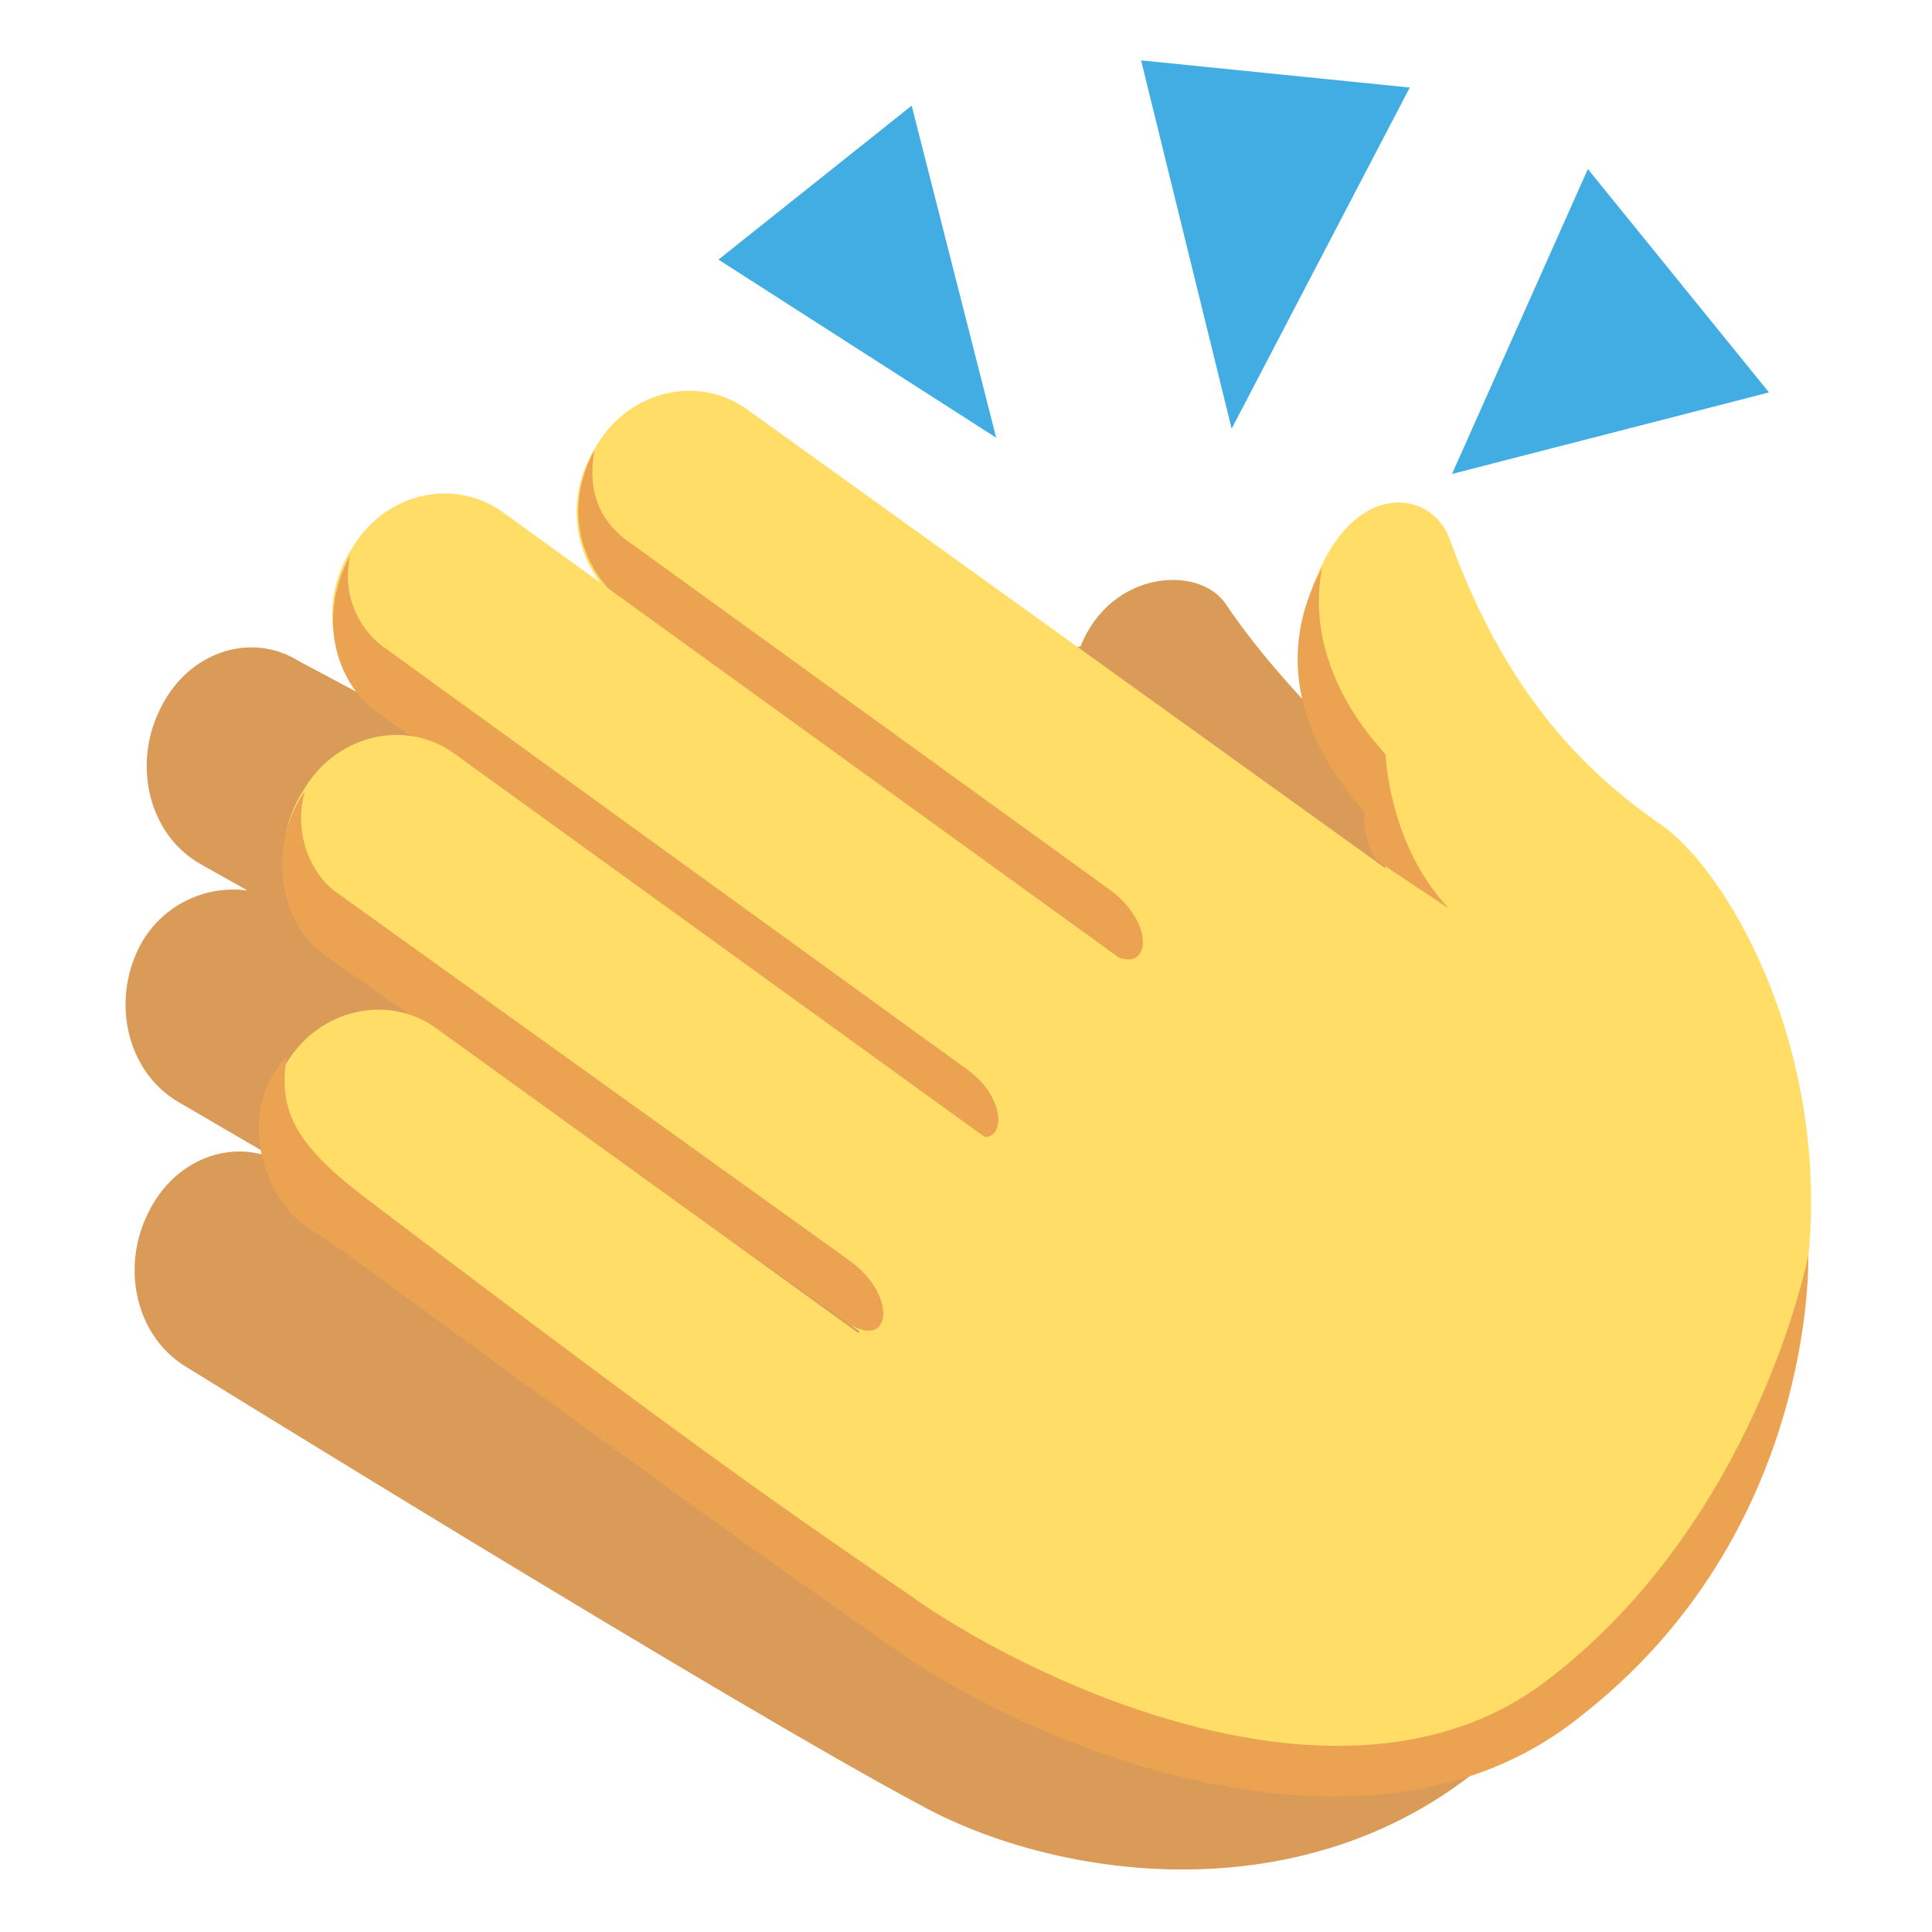
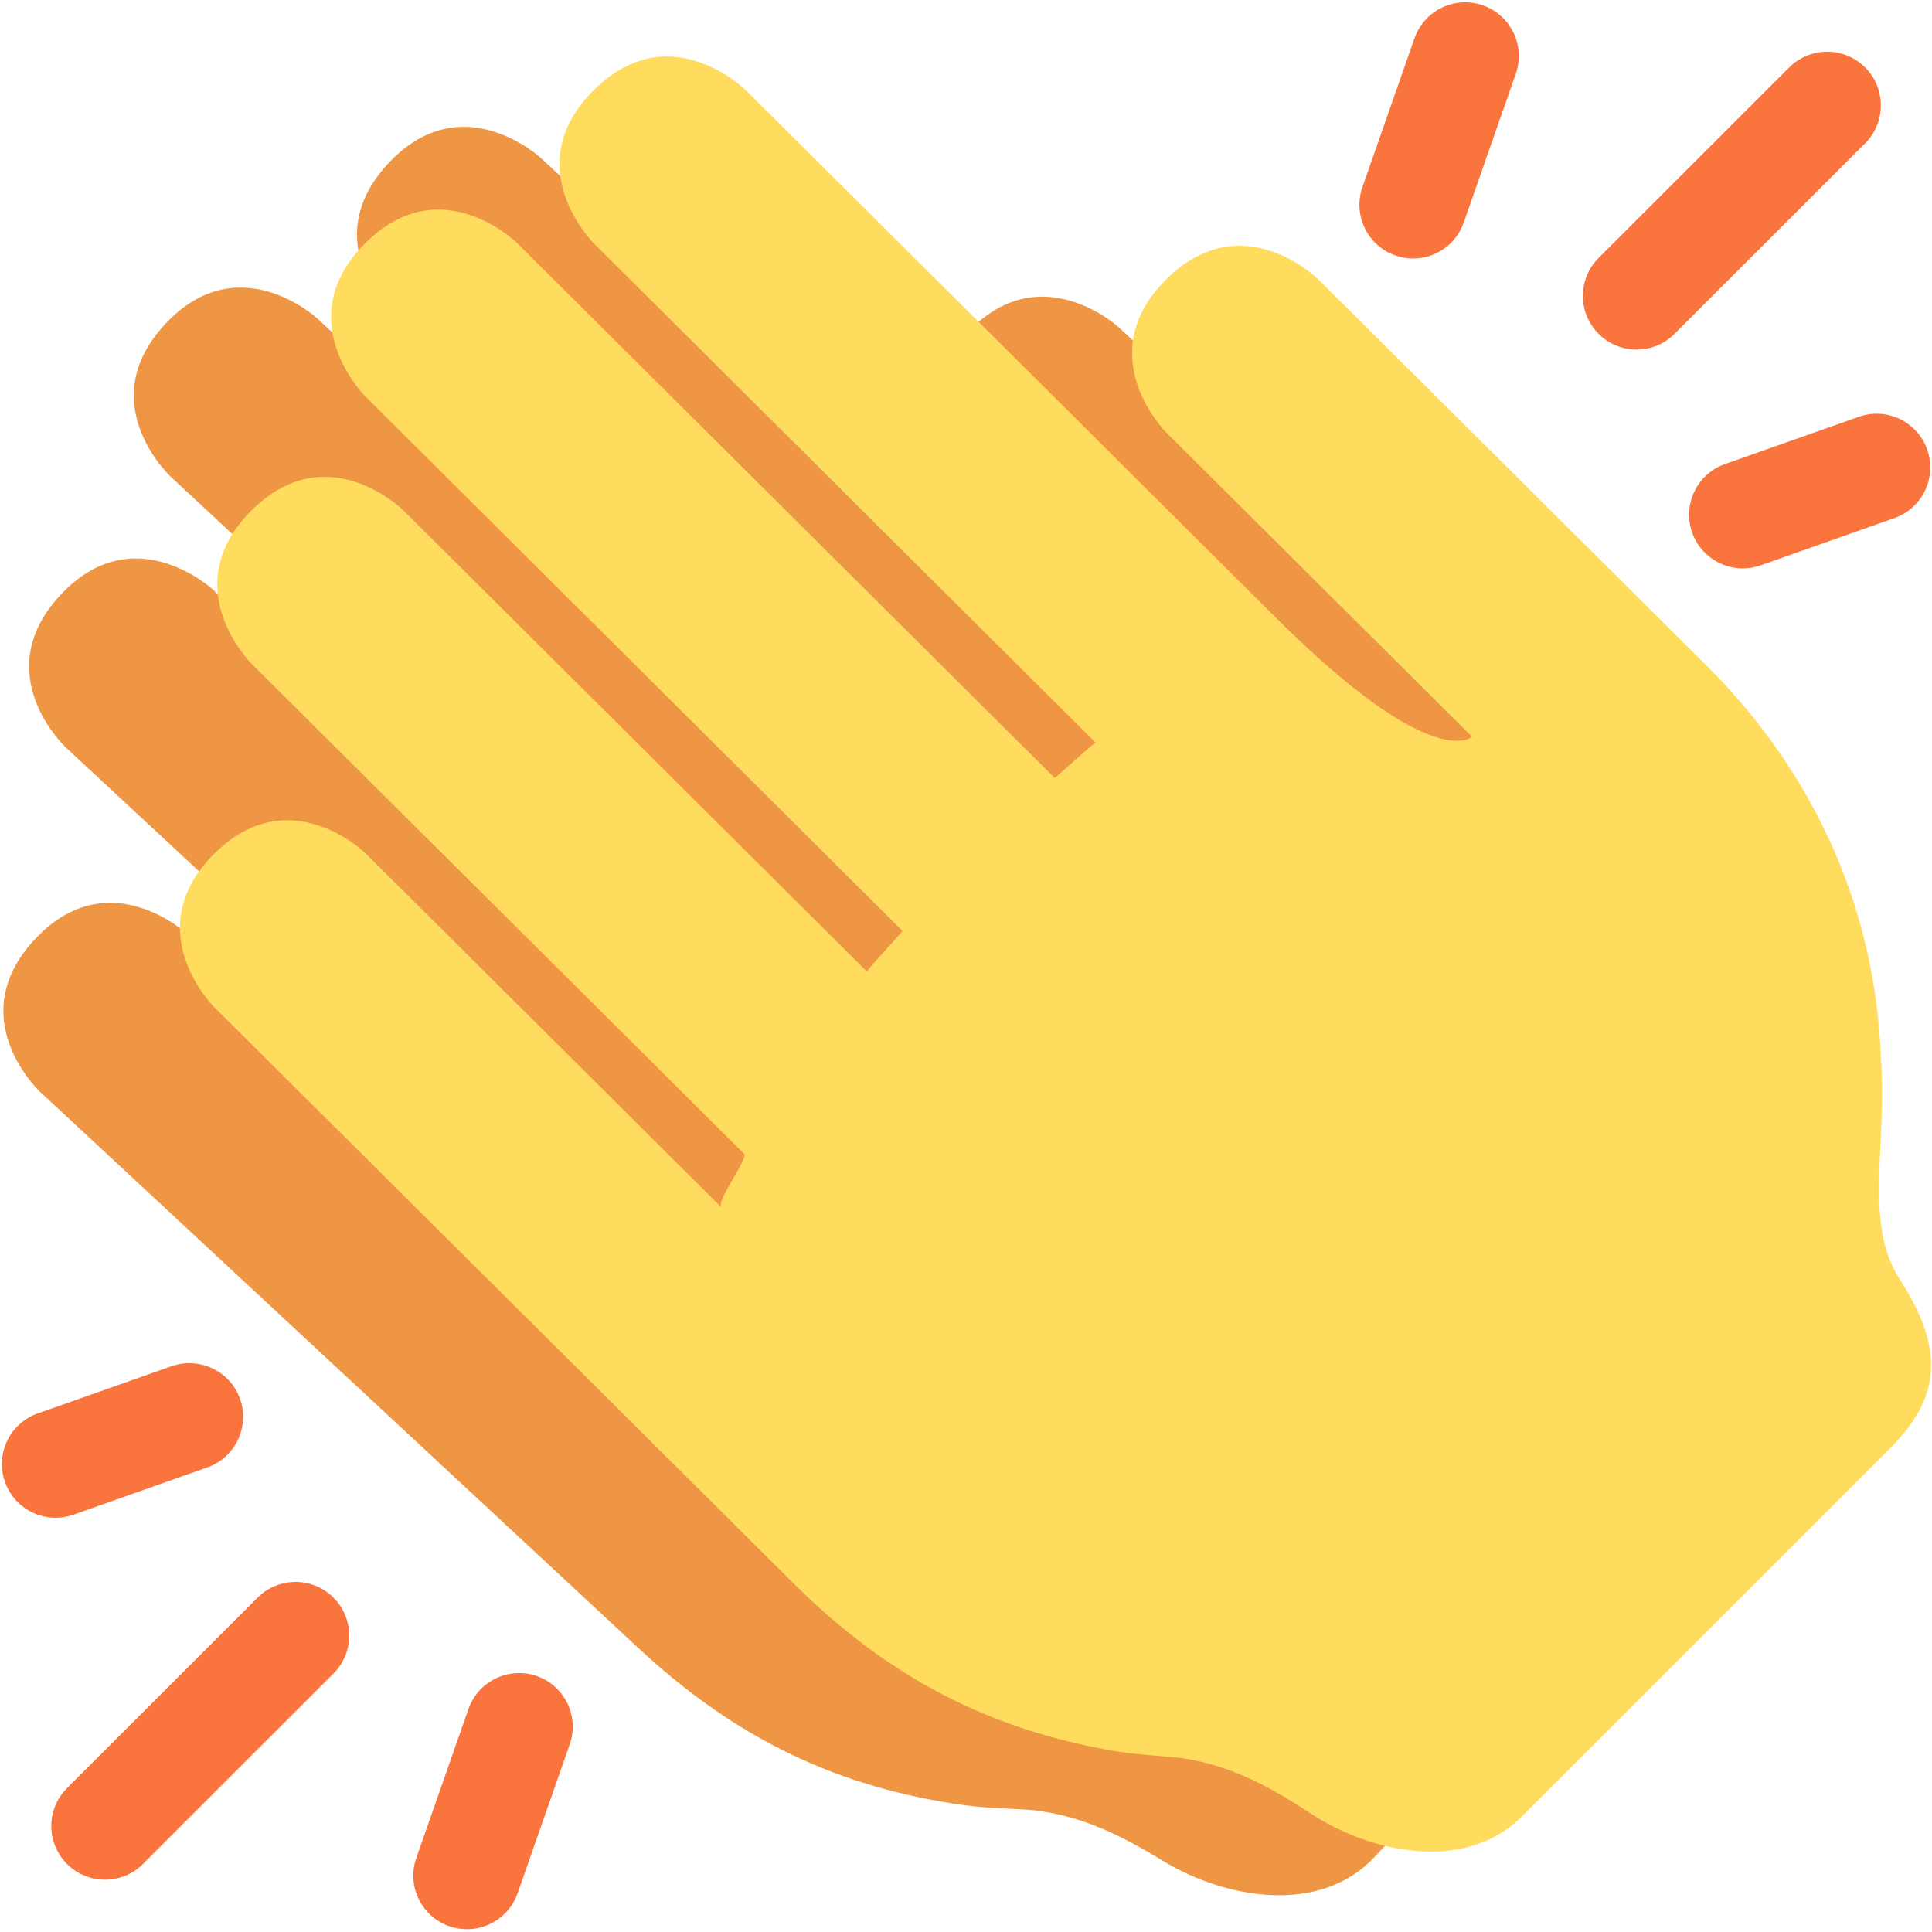
- <svg xmlns="http://www.w3.org/2000/svg" viewBox="0 0 64 64">
-   <path fill="#d99b57" d="M47.5 27.3S43 23.6 40.6 20c-.9-1.3-3.8-1.1-4.8 1.4l-15.6 6-10.3-5.5c-1.6-1-3.7-.3-4.6 1.6-.9 1.8-.4 4.1 1.3 5.1l1.6.9c-1.4-.2-2.9.5-3.6 1.9-.9 1.8-.4 4.1 1.3 5.1l3.6 2.1c-1.6-1-3.7-.3-4.6 1.6-.9 1.8-.4 4.1 1.3 5.1 0 0 18.1 11.2 24.3 14.5 4.9 2.7 14.6 4 20.7-3.4 2-2.6-3.7-29.1-3.7-29.1" />
-   <g fill="#ffdd67">
-     <path d="M55 27.3c-3.2-2.2-5.4-5.1-7-9.5-.6-1.5-2.8-1.8-4.1.7-1.9 3.6-.1 6.5.9 7.8l.5.6s.3 1.1.8 2.4c-2.7-.6-5.7.9-7.8 3.7-2.2 2.9-7.4 7.9-9.6 10.8-2.7 3.5-2 8.5 1 10.7 0 0 15.7 11.5 26.1-2.6 8.2-11 2.4-22.4-.8-24.6" />
-     <path d="M49.7 31.5c1.6 1.2 2 3.5.8 5.3-1.1 1.8-3.4 2.3-5 1.1L20.6 20c-1.6-1.2-2-3.5-.8-5.3 1.1-1.8 3.4-2.3 5-1.1l24.9 17.9" />
-   </g>
-   <path fill="#eba352" d="M36.8 29.5L20.9 18c-.9-.6-1.5-1.6-1.2-3.1-1.1 2-.4 4 .9 5l15.9 11.5c1.6 1.2 1.9-.7.3-1.9" />
-   <path fill="#ffdd67" d="M41.6 35c1.6 1.2 2 3.5.8 5.3-1.1 1.8-3.4 2.3-5 1.1l-24.9-18c-1.6-1.2-2-3.5-.8-5.3 1.1-1.8 3.4-2.3 5-1.1l24.9 18" />
-   <path fill="#eba352" d="M32 35.4L12.8 21.5c-.9-.6-1.5-1.8-1.2-3.1-1.1 2-.5 4.2.9 5.2l19.3 13.7c1.5 1.2 1.8-.8.2-1.9" />
-   <path fill="#ffdd67" d="M40 43c1.6 1.2 2 3.5.8 5.3-1.1 1.8-3.4 2.3-5 1.1l-24.9-18c-1.6-1.2-2-3.5-.8-5.3 1.1-1.8 3.4-2.3 5-1.1L40 43" />
-   <path fill="#eba352" d="M28.2 41.8l-17-12.2c-.9-.6-1.5-2-1.1-3.4-1.3 1.9-.8 4.4.6 5.4l17.2 12.1c1.6 1.2 1.9-.7.3-1.9" />
-   <path fill="#ffdd67" d="M39.3 52c1.6 1.2-9.8 2.4-11.4 1.2L10.3 40.5c-1.6-1.2-2-3.5-.8-5.3 1.1-1.8 3.4-2.3 5-1.1L39.3 52" />
-   <g fill="#eba352">
-     <path d="M59.9 41.6s-1.7 8.8-8.7 14.1c-6.2 4.7-15.8.6-20.4-2.4C26 50 23.6 48.4 12 39.6c-2.2-1.7-2.8-2.8-2.5-4.6-1.7 1.8-.8 4.6.6 5.6l1.2.8s13.9 10.2 18.6 13.4c4.3 3 15.4 7.7 22.4 2.1 7.9-6.1 7.6-15.3 7.6-15.3M48 30.1C46 28 45.9 25 45.9 25l-.5-.6c-.8-1-2.1-3.1-1.6-5.6-1.9 3.5 0 6.3.9 7.5l.5.6s-.1.9.4 1.6l2.4 1.6" />
-   </g>
-   <g fill="#42ade2">
-     <path d="M37.8 2l3 12.2 5.9-11.3zM52.6 5.6l-4.5 10.1L58.6 13zM30.2 3.5l2.8 11-9.2-5.9z" />
-   </g>
+ <svg xmlns="http://www.w3.org/2000/svg" viewBox="0 0 36 36">
+   <path fill="#EF9645" d="M32.302 24.347c-.695-1.01-.307-2.47-.48-4.082-.178-2.63-1.308-5.178-3.5-7.216l-7.466-6.942s-1.471-1.369-2.841.103c-1.368 1.471.104 2.84.104 2.84l3.154 2.934 2.734 2.542s-.685.736-3.711-2.078l-10.22-9.506s-1.473-1.368-2.842.104c-1.368 1.471.103 2.84.103 2.84l9.664 8.989c-.021-.02-.731.692-.744.68L5.917 5.938s-1.472-1.369-2.841.103c-1.369 1.472.103 2.84.103 2.84L13.52 18.5c.012.012-.654.764-.634.783l-8.92-8.298s-1.472-1.369-2.841.103c-1.369 1.472.103 2.841.103 2.841l9.484 8.82c.087.081-.5.908-.391 1.009l-6.834-6.356s-1.472-1.369-2.841.104c-1.369 1.472.103 2.841.103 2.841L11.896 30.71c1.861 1.731 3.772 2.607 6.076 2.928.469.065 1.069.065 1.315.096.777.098 1.459.374 2.372.934 1.175.72 2.938 1.02 3.951-.063l3.454-3.695 3.189-3.412c1.012-1.082.831-2.016.049-3.151z" />
+   <path d="M1.956 35.026c-.256 0-.512-.098-.707-.293-.391-.391-.391-1.023 0-1.414L4.8 29.77c.391-.391 1.023-.391 1.414 0s.391 1.023 0 1.414l-3.551 3.55c-.195.195-.451.292-.707.292zm6.746.922c-.109 0-.221-.018-.331-.056-.521-.182-.796-.752-.613-1.274l.971-2.773c.182-.521.753-.795 1.274-.614.521.183.796.753.613 1.274l-.971 2.773c-.144.412-.53.67-.943.67zm-7.667-7.667c-.412 0-.798-.257-.943-.667-.184-.521.089-1.092.61-1.276l2.495-.881c.523-.18 1.092.091 1.276.61.184.521-.089 1.092-.61 1.276l-2.495.881c-.111.039-.223.057-.333.057zm29.46-21.767c-.256 0-.512-.098-.707-.293-.391-.391-.391-1.024 0-1.415l3.552-3.55c.391-.39 1.023-.39 1.414 0s.391 1.024 0 1.415l-3.552 3.55c-.195.196-.451.293-.707.293zm-4.164-1.697c-.109 0-.221-.019-.33-.057-.521-.182-.796-.752-.614-1.274l.97-2.773c.183-.521.752-.796 1.274-.614.521.182.796.752.614 1.274l-.97 2.773c-.144.413-.531.671-.944.671zm6.143 5.774c-.412 0-.798-.257-.943-.667-.184-.521.09-1.092.61-1.276l2.494-.881c.522-.185 1.092.09 1.276.61.184.521-.09 1.092-.61 1.276l-2.494.881c-.111.039-.223.057-.333.057z" fill="#FA743E" />
+   <path fill="#FFDB5E" d="M35.39 23.822c-.661-1.032-.224-2.479-.342-4.096-.09-2.634-1.133-5.219-3.255-7.33l-7.228-7.189s-1.424-1.417-2.843.008c-1.417 1.424.008 2.842.008 2.842l3.054 3.039 2.646 2.632s-.71.712-3.639-2.202c-2.931-2.915-9.894-9.845-9.894-9.845s-1.425-1.417-2.843.008c-1.418 1.424.007 2.841.007 2.841l9.356 9.31c-.02-.02-.754.667-.767.654L9.64 4.534s-1.425-1.418-2.843.007c-1.417 1.425.007 2.842.007 2.842l10.011 9.962c.012.012-.68.741-.66.761L7.52 9.513s-1.425-1.417-2.843.008.007 2.843.007 2.843l9.181 9.135c.084.083-.53.891-.425.996l-6.616-6.583s-1.425-1.417-2.843.008.007 2.843.007 2.843l10.79 10.732c1.802 1.793 3.682 2.732 5.974 3.131.467.081 1.067.101 1.311.14.773.124 1.445.423 2.34 1.014 1.15.759 2.902 1.118 3.951.07l3.577-3.576 3.302-3.302c1.049-1.05.9-1.99.157-3.15z" />
</svg>
